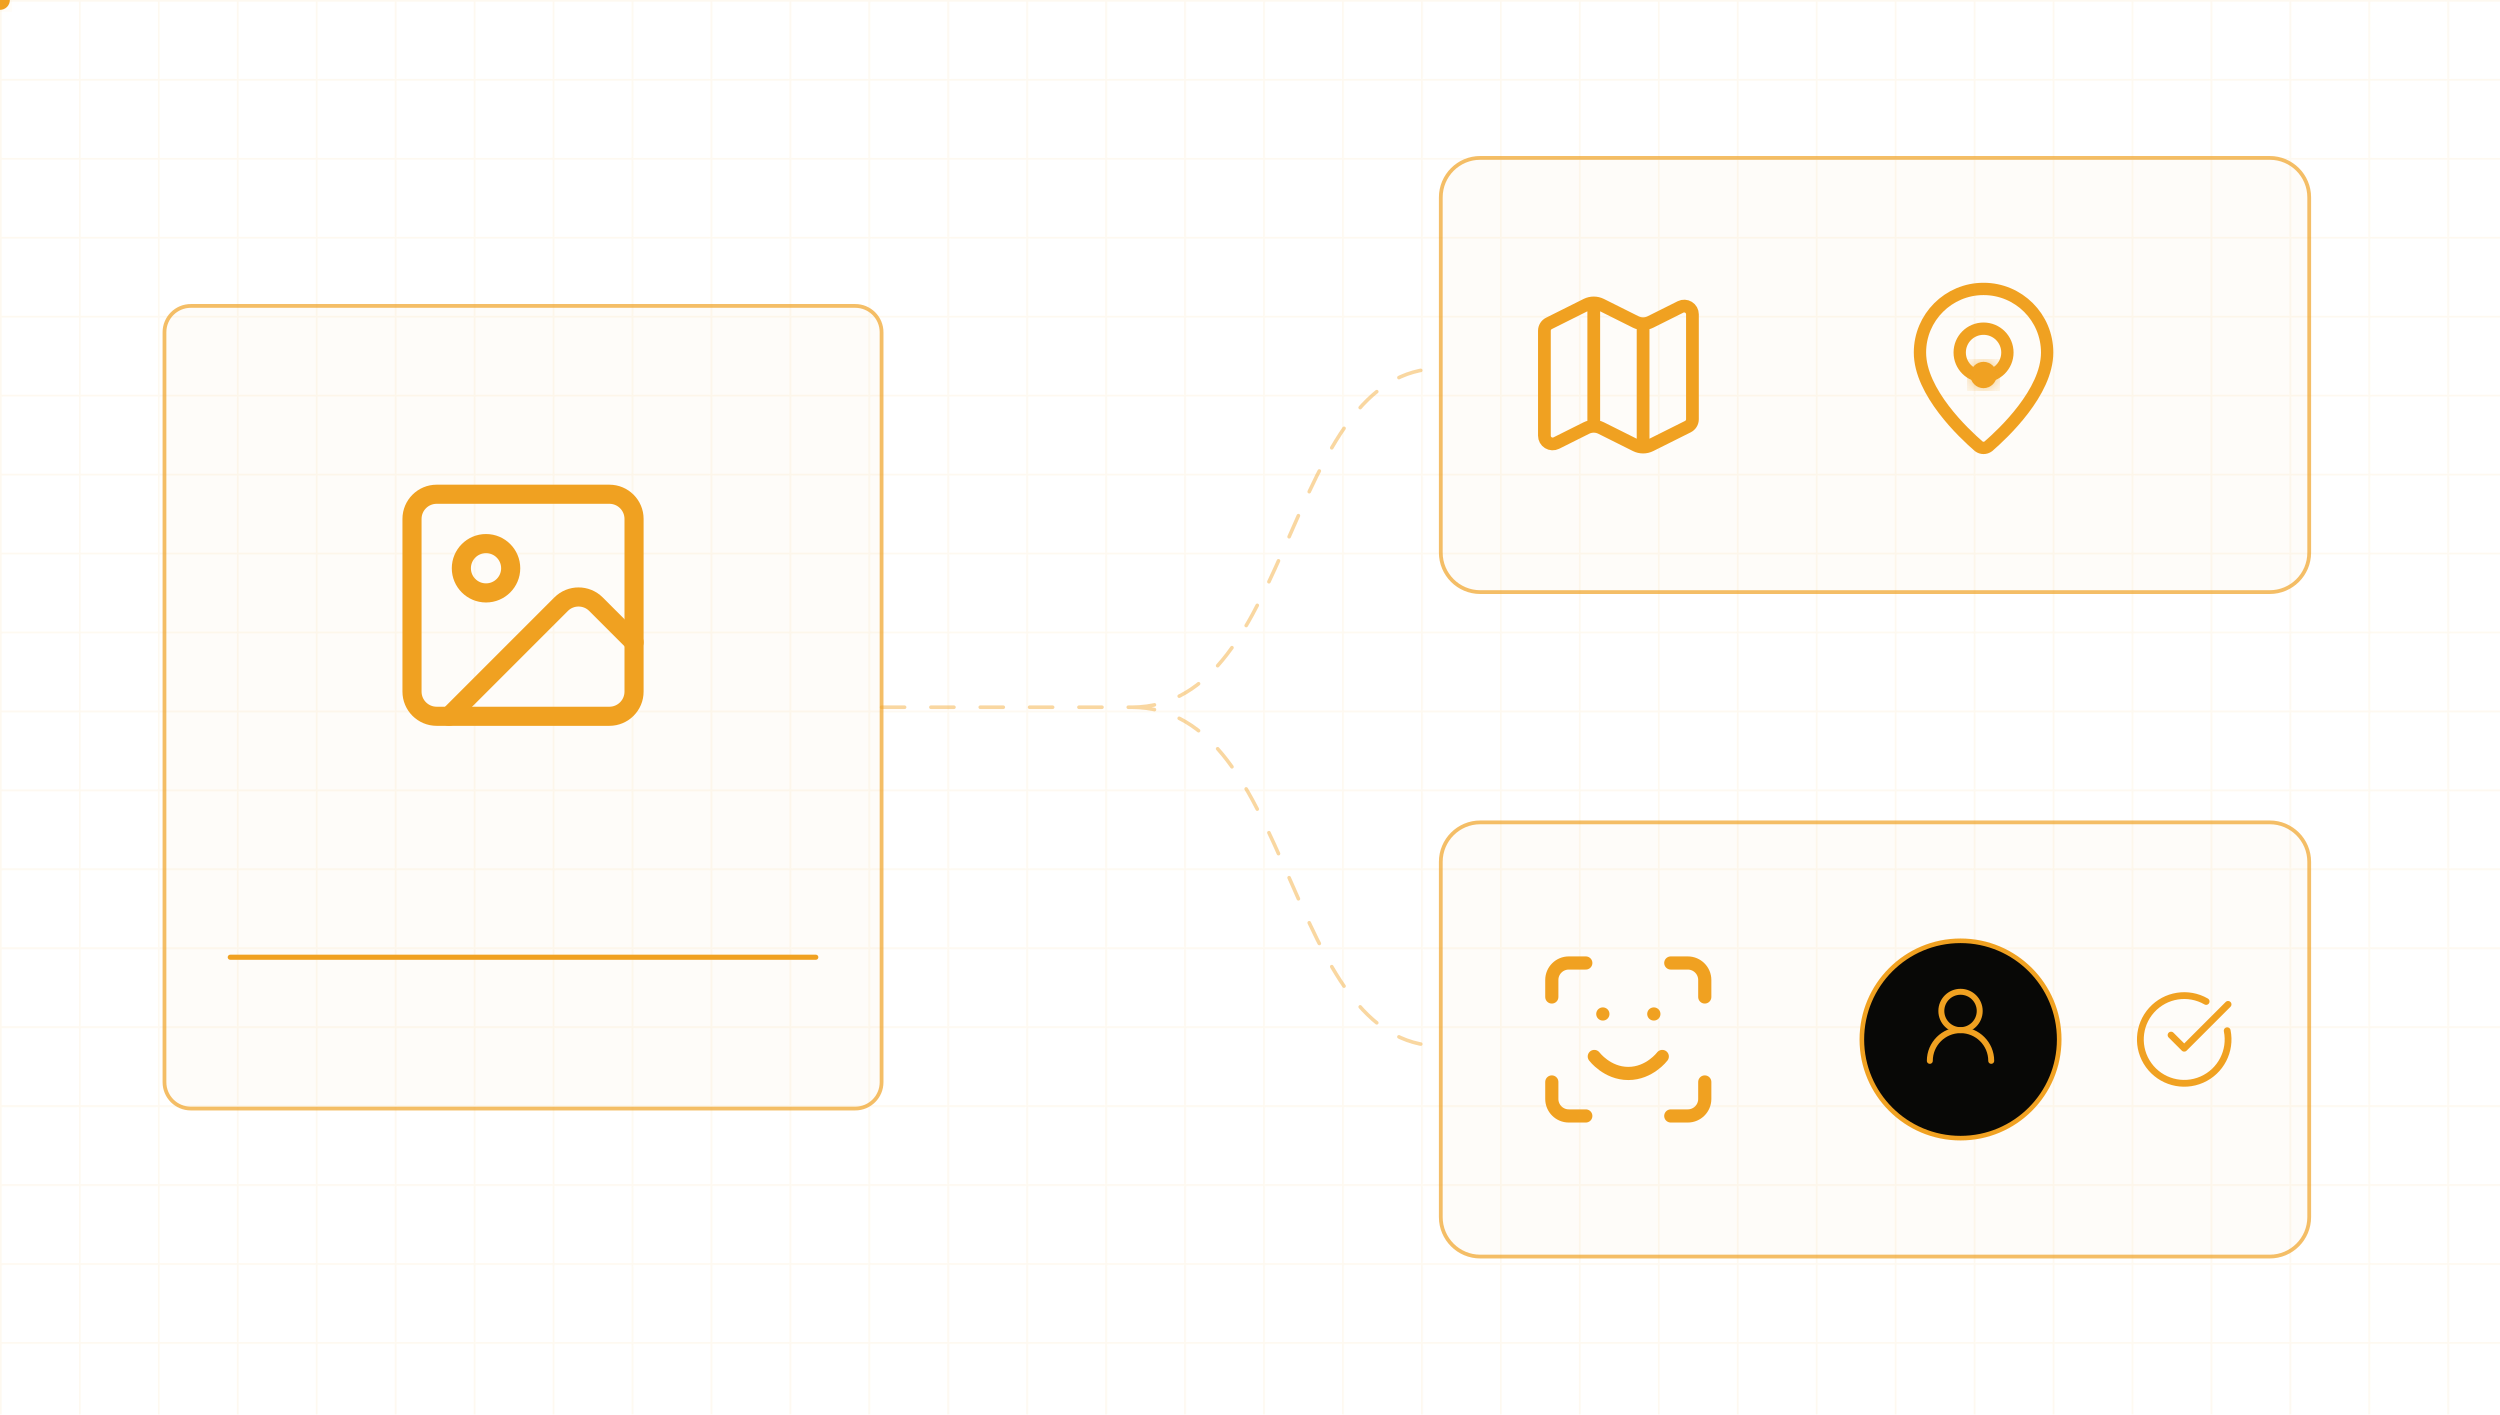
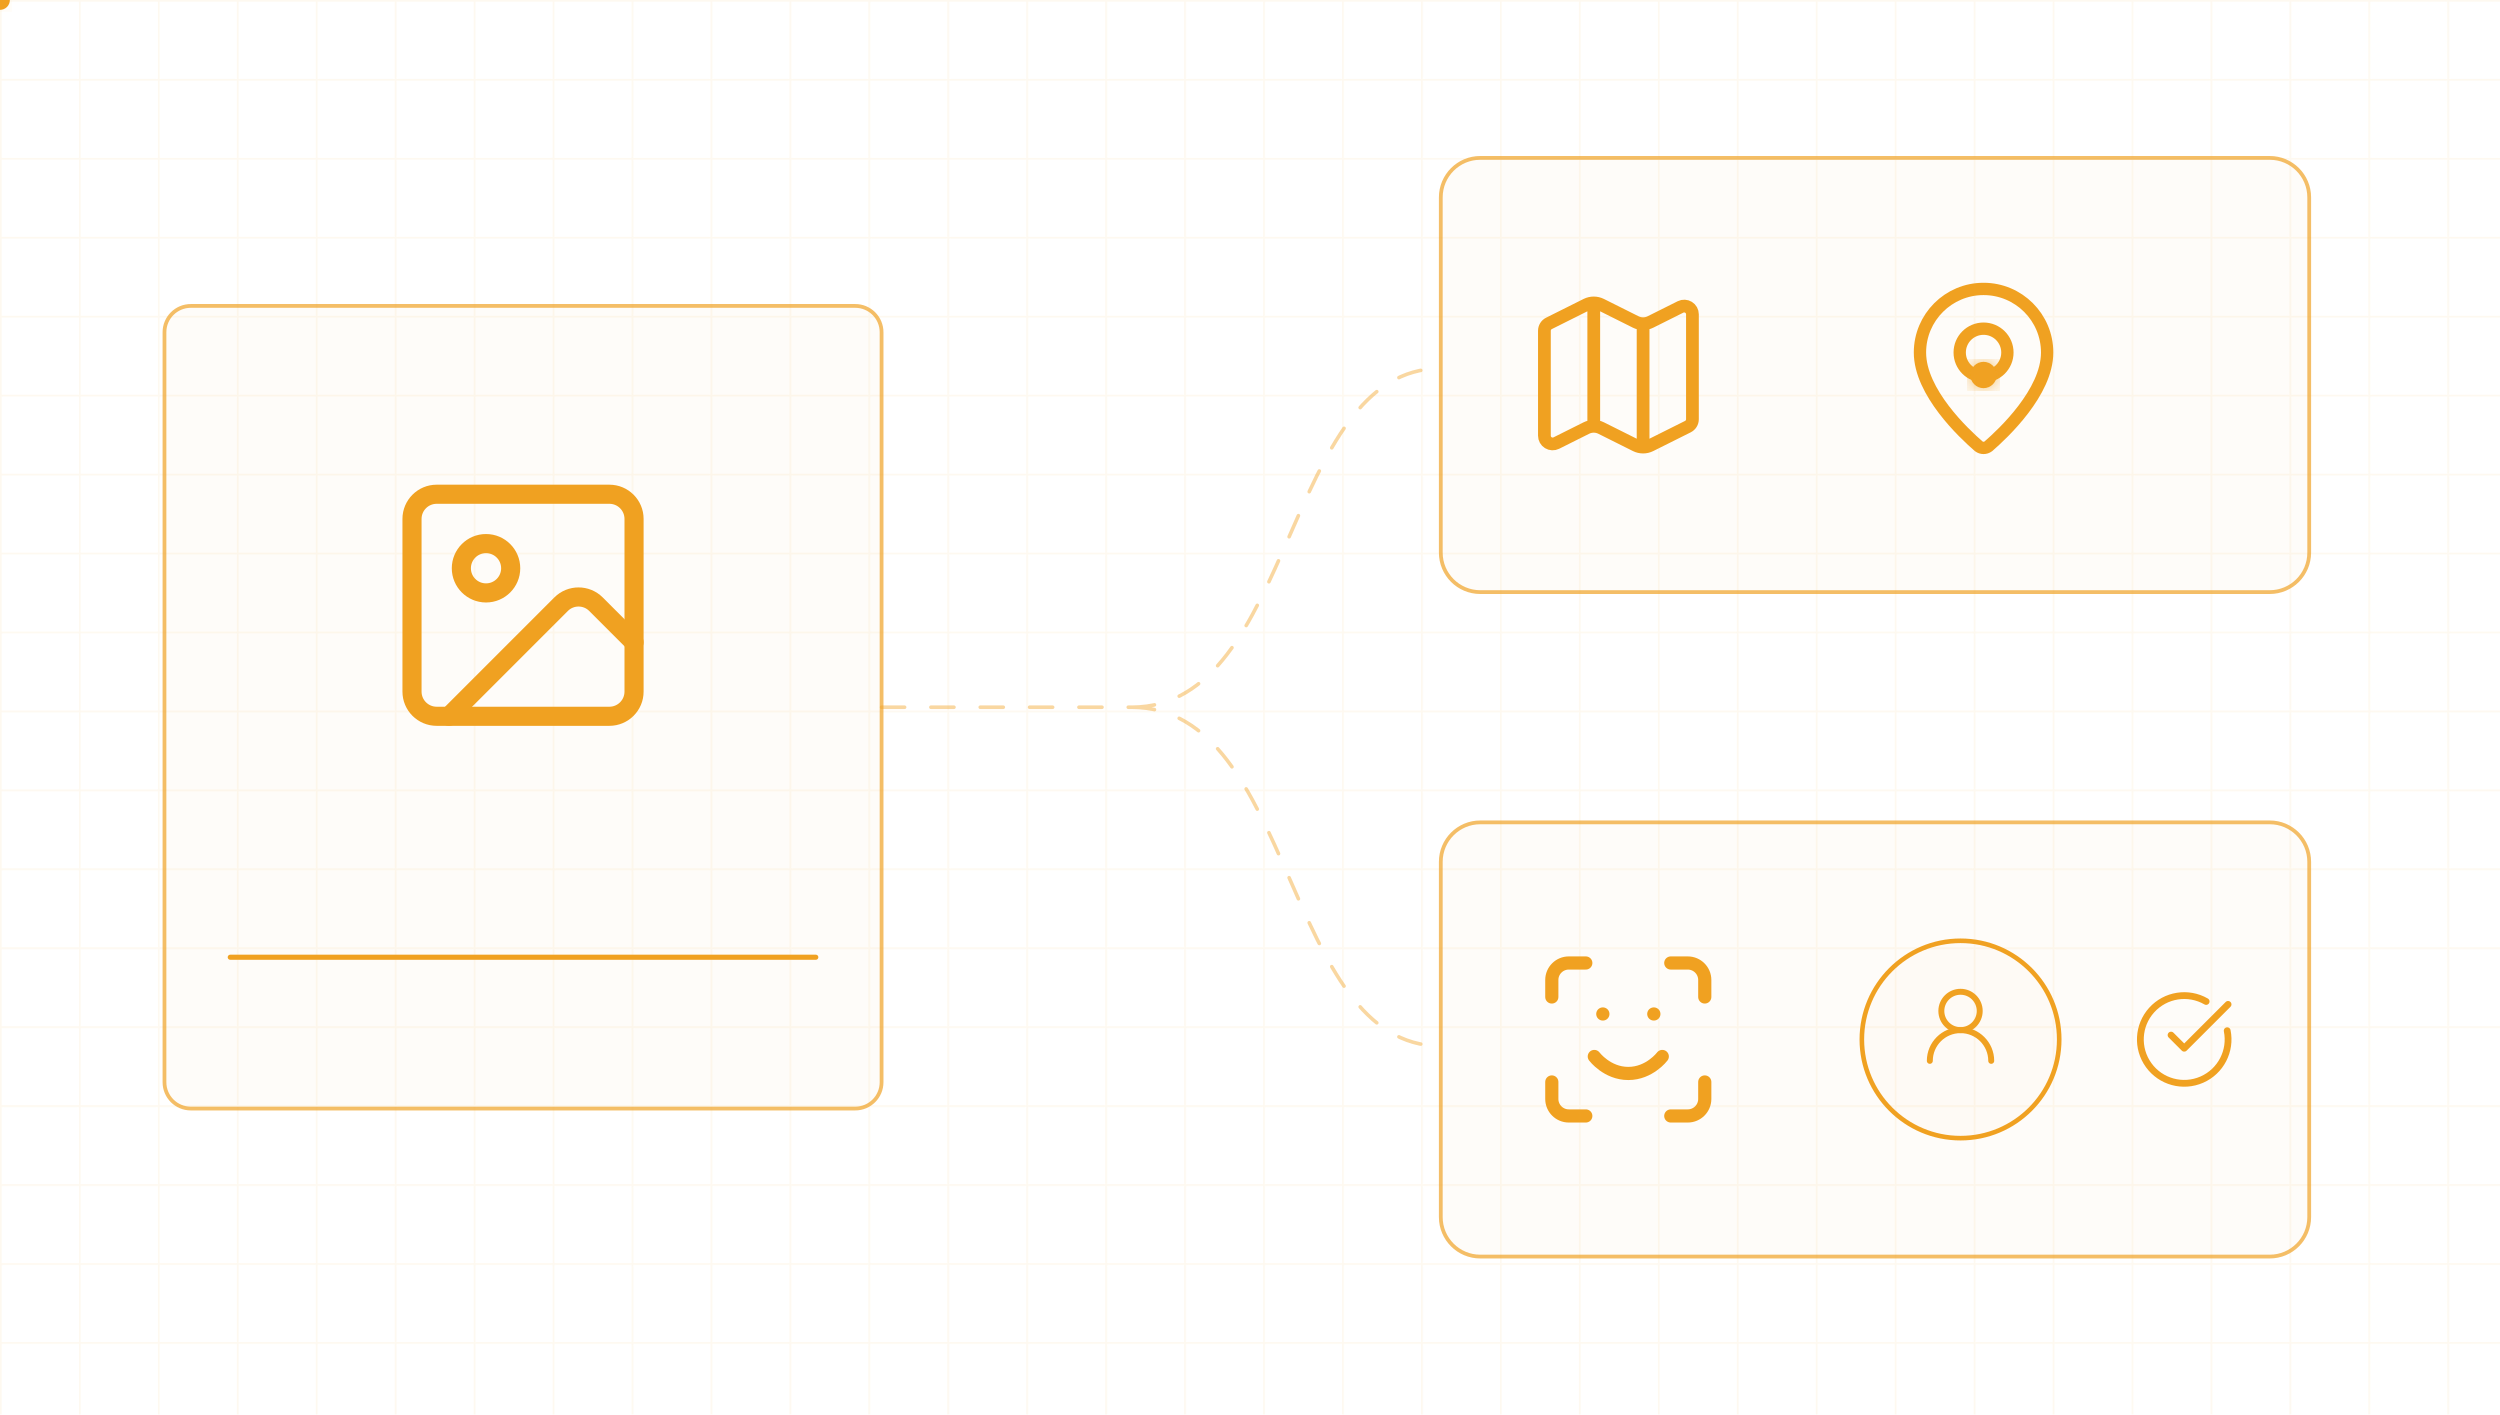
<svg xmlns="http://www.w3.org/2000/svg" width="760" height="430" viewBox="0 0 760 430" role="img" aria-labelledby="title description">
  <style>
  :host{display:block;color:#f0a121}
-   svg{display:block;width:100%;height:auto;aspect-ratio:16/9;background:#060605;overflow:hidden}
+   svg{display:block;width:100%;height:auto;aspect-ratio:16/9;background:transparent;overflow:hidden}
  .sk-grid{fill:none;stroke:#f0a121;stroke-width:1;stroke-opacity:.07}
  .sk-line,.sk-icon,.sk-flow,.sk-hair,.sk-ghost{fill:none;stroke:#f0a121;stroke-linecap:round;stroke-linejoin:round;vector-effect:non-scaling-stroke}
  .sk-line,.sk-icon{stroke-width:1.55}
  .sk-hair{stroke-width:.85;stroke-opacity:.3}
  .sk-ghost{stroke-width:1;stroke-opacity:.28;stroke-dasharray:5 7}
  .sk-flow{stroke-width:1.1;stroke-opacity:.42;stroke-dasharray:7 8;animation:flow 2.2s linear infinite}
  .sk-plane,.sk-row-bg,.sk-icon-box{fill:rgba(240,161,33,.024);stroke:#f0a121;stroke-width:1.15;stroke-opacity:.68;vector-effect:non-scaling-stroke}
-   .sk-row-bg{fill:#080806;stroke-opacity:.24}
+   .sk-row-bg{fill:rgba(240,161,33,.018);stroke-opacity:.24}
  .sk-icon-box{stroke-opacity:.34}
  .sk-hot{fill:#f0a121;filter:url(#soft-glow)}
  .sk-label{fill:#f0a121;font:500 16px 'DM Mono',ui-monospace,monospace;letter-spacing:.08em}
  .sk-small-label{fill:#f0a121;fill-opacity:.58;font:500 10px 'DM Mono',ui-monospace,monospace;letter-spacing:.13em}
  .is-muted{opacity:.45}
  .sk-corner{fill:none;stroke:#f0a121;stroke-width:1;stroke-opacity:.35}
-   .sk-node-ring,.sk-timeline-dot{fill:#080806;stroke:#f0a121;stroke-width:1.4;vector-effect:non-scaling-stroke}
+   .sk-node-ring,.sk-timeline-dot{fill:rgba(240,161,33,.018);stroke:#f0a121;stroke-width:1.4;vector-effect:non-scaling-stroke}
  .sk-timeline-dot{fill:#f0a121;stroke-width:0;filter:url(#soft-glow)}
  @keyframes flow{to{stroke-dashoffset:-30}}
  @media(prefers-reduced-motion:reduce){*{animation:none!important}}
</style>
  <defs>
    <pattern id="lens-grid" width="24" height="24" patternUnits="userSpaceOnUse">
      <path d="M24 0H0V24" class="sk-grid" />
    </pattern>
    <filter id="soft-glow">
      <feGaussianBlur stdDeviation="3" result="blur" />
      <feMerge>
        <feMergeNode in="blur" />
        <feMergeNode in="SourceGraphic" />
      </feMerge>
    </filter>
  </defs>
  <rect width="760" height="430" fill="url(#lens-grid)" />
  <g transform="translate(50 93)">
    <rect class="sk-plane" x="0" y="0" width="218" height="244" rx="8" />
    <g class="sk-icon" transform="translate(64 46) scale(3.75)">
      <rect width="18" height="18" x="3" y="3" rx="2" />
      <circle cx="9" cy="9" r="2" />
      <path d="m21 15-3.086-3.086a2 2 0 0 0-2.828 0L6 21" />
    </g>
    <path class="sk-line" d="M20 198h178" />
  </g>
  <path class="sk-flow" d="M268 215h76M344 215C394 215 390 112 438 112M344 215C394 215 390 318 438 318" />
  <circle class="sk-hot" r="3">
    <animateMotion dur="4.8s" begin="0s" repeatCount="indefinite" path="M268 215h76" />
  </circle>
  <g transform="translate(438 48)">
    <rect class="sk-plane" x="0" y="0" width="264" height="132" rx="12" />
    <g class="sk-icon" transform="translate(24 36) scale(2.5)">
      <path d="M14.106 5.553a2 2 0 0 0 1.788 0l3.659-1.83A1 1 0 0 1 21 4.619v12.764a1 1 0 0 1-.553.894l-4.553 2.277a2 2 0 0 1-1.788 0l-4.212-2.106a2 2 0 0 0-1.788 0l-3.659 1.83A1 1 0 0 1 3 19.381V6.618a1 1 0 0 1 .553-.894l4.553-2.277a2 2 0 0 1 1.788 0zM15 5.764v15M9 3.236v15" />
    </g>
    <g class="sk-icon" transform="translate(136 35) scale(2.416667)">
      <path d="M20 10c0 4.993-5.539 10.193-7.399 11.799a1 1 0 0 1-1.202 0C9.539 20.193 4 14.993 4 10a8 8 0 0 1 16 0" />
      <circle cx="12" cy="10" r="3" />
    </g>
    <circle class="sk-hot" cx="165" cy="66" r="4" />
  </g>
  <g transform="translate(438 250)">
    <rect class="sk-plane" x="0" y="0" width="264" height="132" rx="12" />
    <g class="sk-icon" transform="translate(26 35) scale(2.583333)">
      <path d="M3 7V5a2 2 0 0 1 2-2h2M17 3h2a2 2 0 0 1 2 2v2M21 17v2a2 2 0 0 1-2 2h-2M7 21H5a2 2 0 0 1-2-2v-2M8 14s1.5 2 4 2 4-2 4-2M9 9h.01M15 9h.01" />
    </g>
    <circle class="sk-node-ring" cx="158" cy="66" r="30" />
    <g class="sk-icon" transform="translate(144 48) scale(1.166667)">
      <circle cx="12" cy="8" r="5" />
      <path d="M20 21a8 8 0 0 0-16 0" />
    </g>
    <g class="sk-icon" transform="translate(210 50) scale(1.333333)">
      <path d="M21.801 10A10 10 0 1 1 17 3.335" />
      <path d="m9 11 3 3L22 4" />
    </g>
  </g>
</svg>
